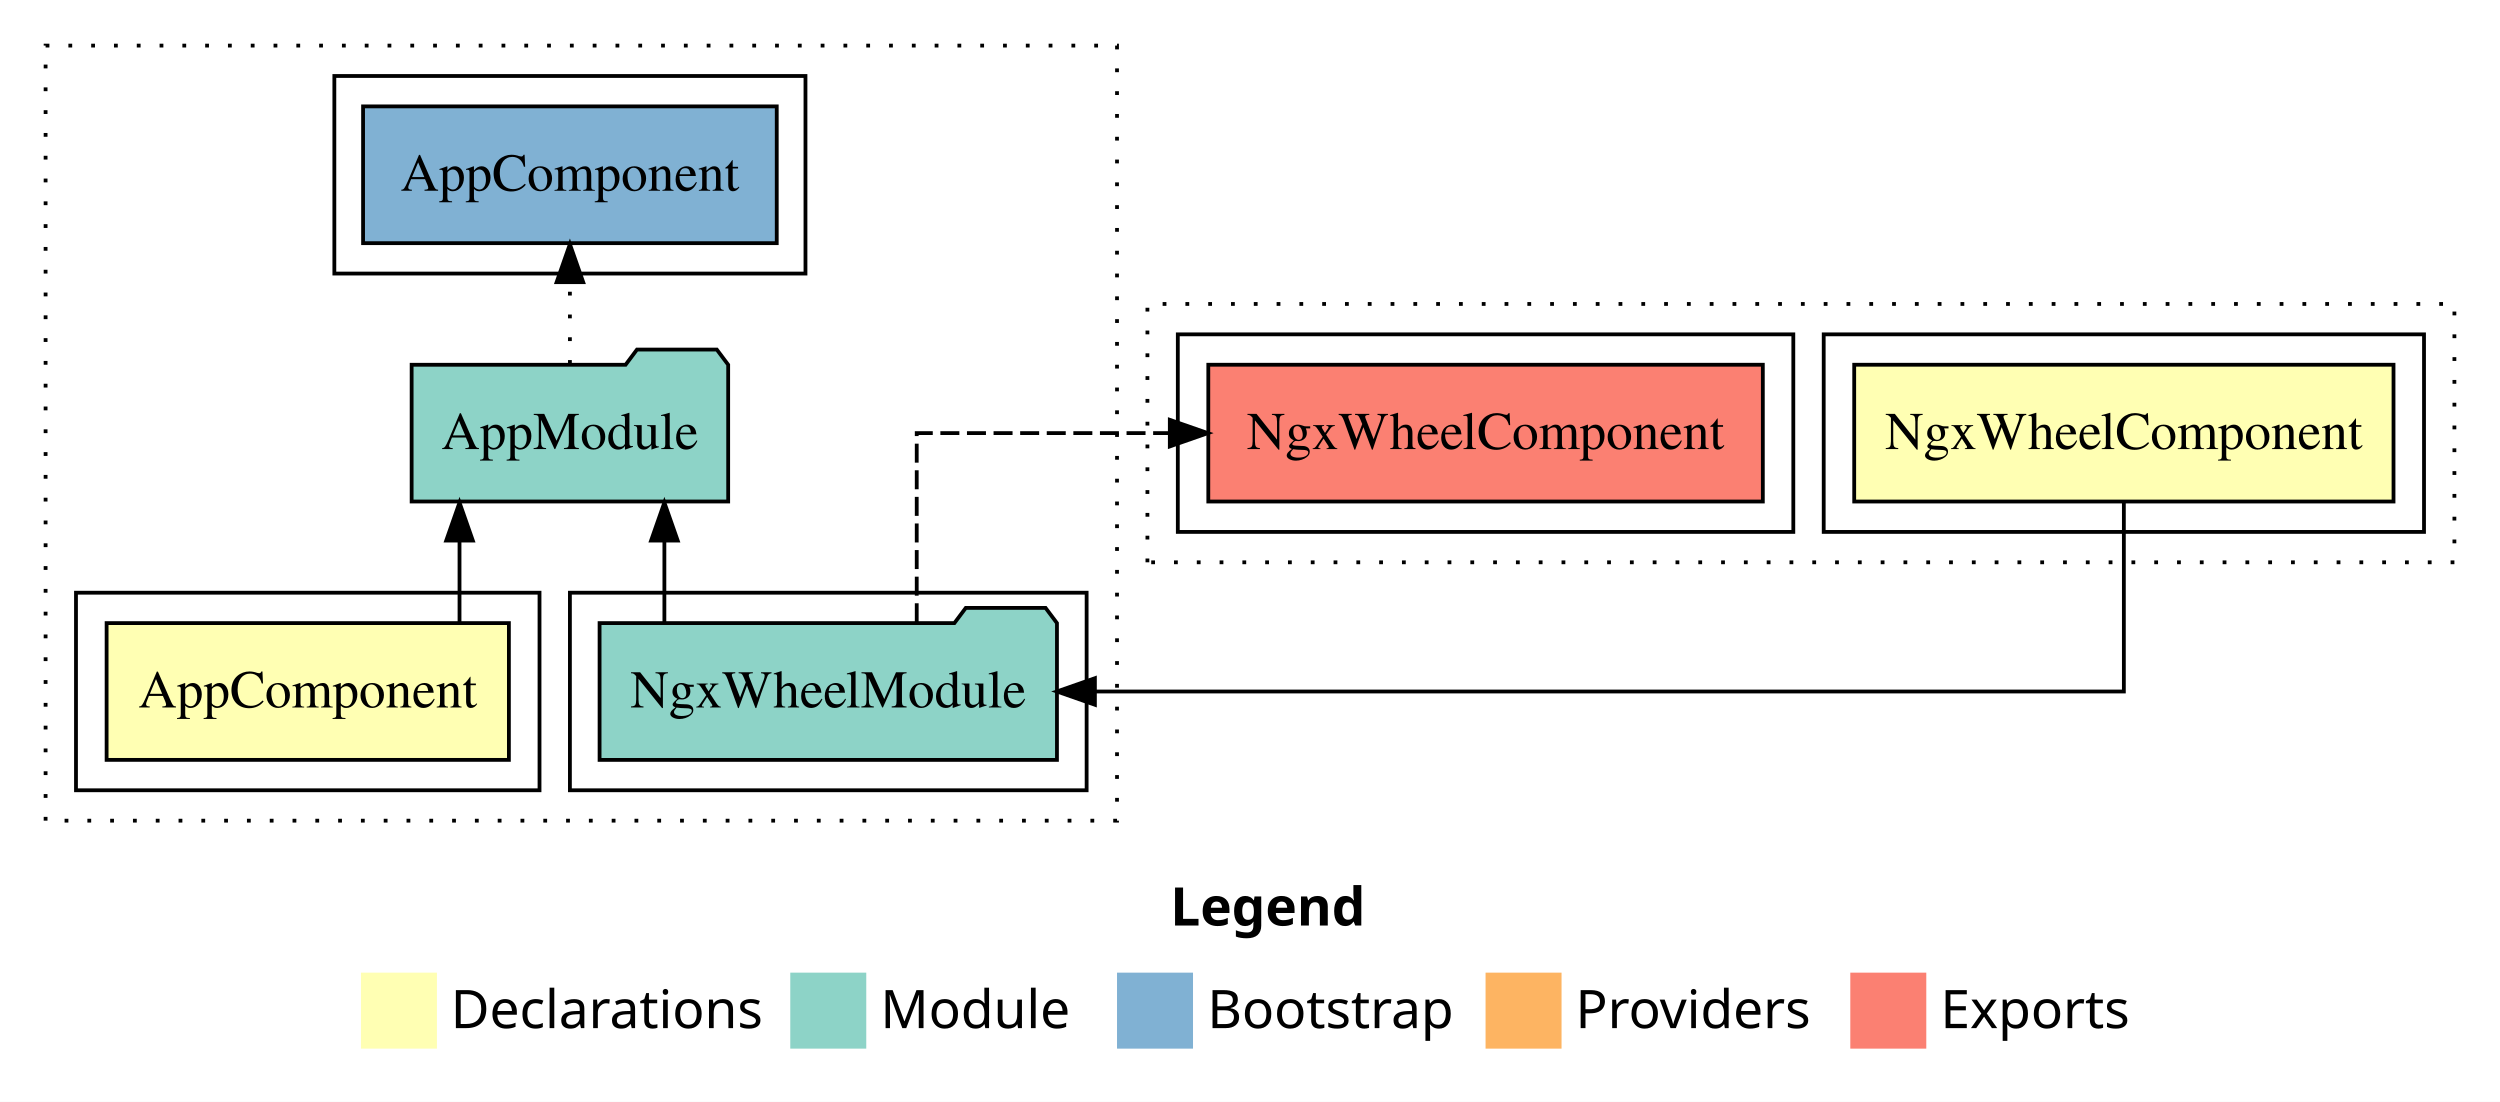
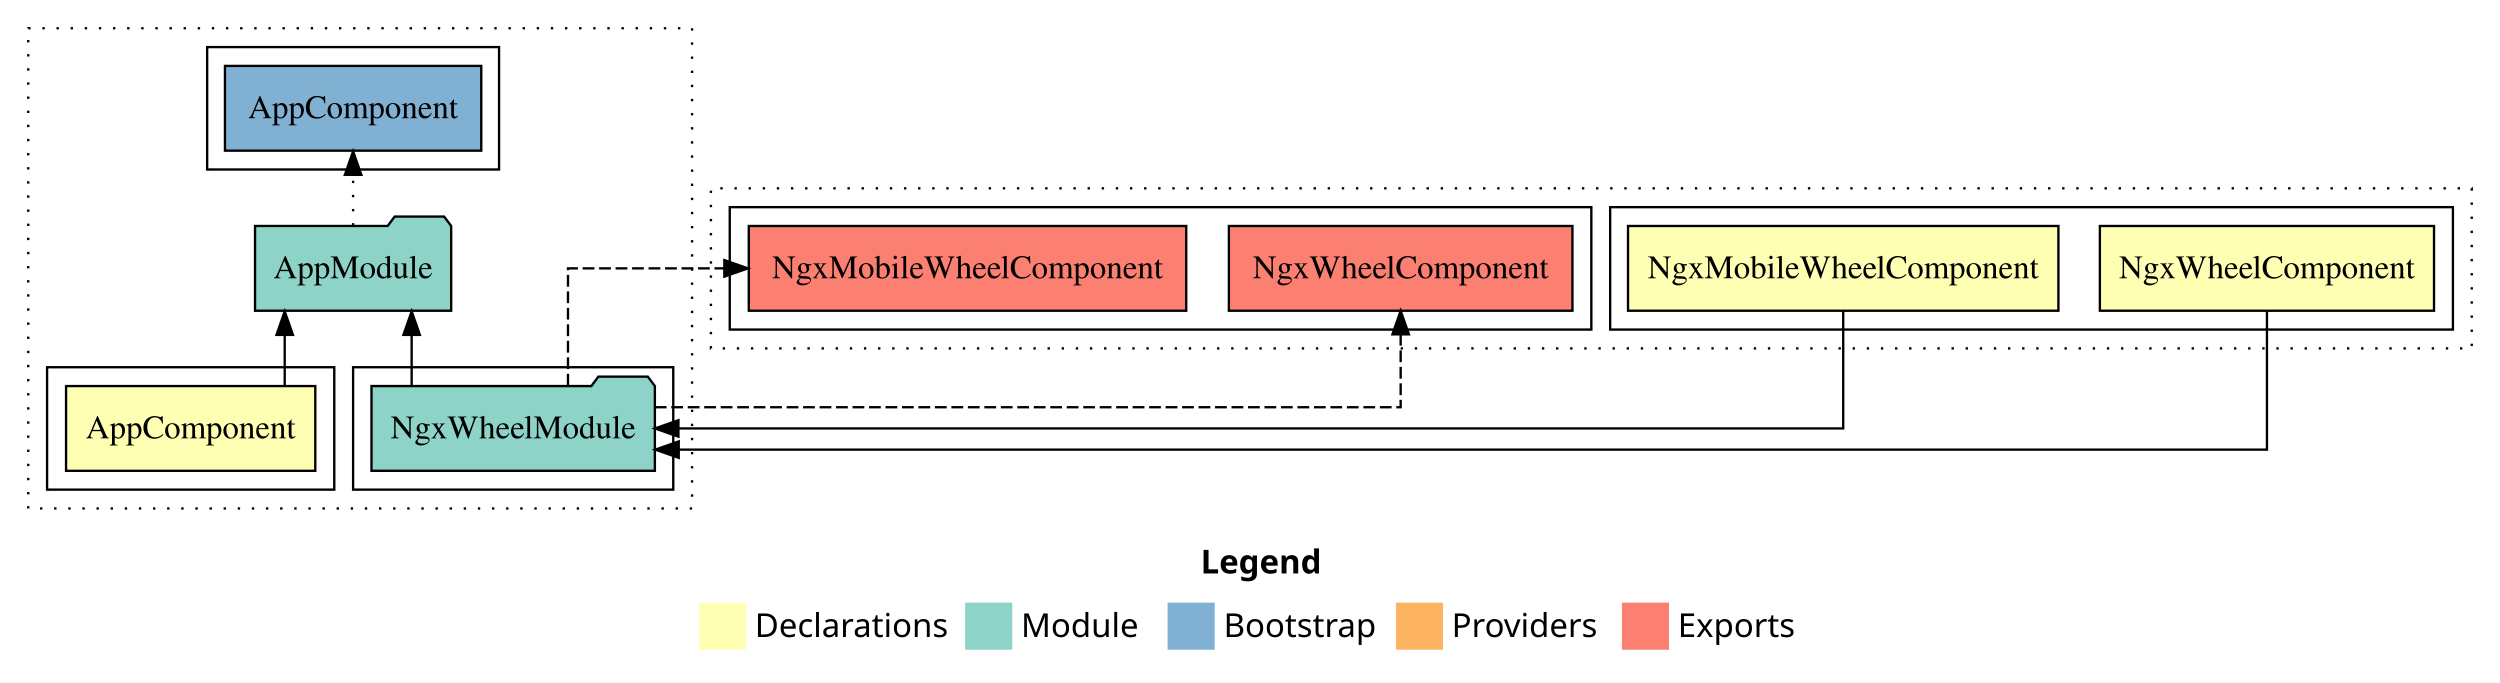
- <svg xmlns="http://www.w3.org/2000/svg" width="658pt" height="290pt" viewBox="0.00 0.00 658.00 290.00">
+ <svg xmlns="http://www.w3.org/2000/svg" width="1062pt" height="290pt" viewBox="0.00 0.00 1062.00 290.00">
  <g id="graph0" class="graph" transform="scale(1 1) rotate(0) translate(4 286)">
-     <polygon fill="#ffffff" stroke="transparent" points="-4,4 -4,-286 654,-286 654,4 -4,4" />
-     <text text-anchor="start" x="304.009" y="-42.4" font-family="sans-serif" font-weight="bold" font-size="14.00" fill="#000000">Legend</text>
-     <polygon fill="#ffffb3" stroke="transparent" points="91,-10 91,-30 111,-30 111,-10 91,-10" />
-     <text text-anchor="start" x="114.629" y="-15.4" font-family="sans-serif" font-size="14.00" fill="#000000">  Declarations</text>
-     <polygon fill="#8dd3c7" stroke="transparent" points="204,-10 204,-30 224,-30 224,-10 204,-10" />
-     <text text-anchor="start" x="227.725" y="-15.4" font-family="sans-serif" font-size="14.00" fill="#000000">  Module</text>
-     <polygon fill="#80b1d3" stroke="transparent" points="290,-10 290,-30 310,-30 310,-10 290,-10" />
-     <text text-anchor="start" x="313.781" y="-15.4" font-family="sans-serif" font-size="14.00" fill="#000000">  Bootstrap</text>
-     <polygon fill="#fdb462" stroke="transparent" points="387,-10 387,-30 407,-30 407,-10 387,-10" />
-     <text text-anchor="start" x="410.673" y="-15.4" font-family="sans-serif" font-size="14.00" fill="#000000">  Providers</text>
-     <polygon fill="#fb8072" stroke="transparent" points="483,-10 483,-30 503,-30 503,-10 483,-10" />
-     <text text-anchor="start" x="506.726" y="-15.4" font-family="sans-serif" font-size="14.00" fill="#000000">  Exports</text>
+     <polygon fill="#ffffff" stroke="transparent" points="-4,4 -4,-286 1058,-286 1058,4 -4,4" />
+     <text text-anchor="start" x="506.009" y="-42.4" font-family="sans-serif" font-weight="bold" font-size="14.00" fill="#000000">Legend</text>
+     <polygon fill="#ffffb3" stroke="transparent" points="293,-10 293,-30 313,-30 313,-10 293,-10" />
+     <text text-anchor="start" x="316.629" y="-15.4" font-family="sans-serif" font-size="14.00" fill="#000000">  Declarations</text>
+     <polygon fill="#8dd3c7" stroke="transparent" points="406,-10 406,-30 426,-30 426,-10 406,-10" />
+     <text text-anchor="start" x="429.725" y="-15.4" font-family="sans-serif" font-size="14.00" fill="#000000">  Module</text>
+     <polygon fill="#80b1d3" stroke="transparent" points="492,-10 492,-30 512,-30 512,-10 492,-10" />
+     <text text-anchor="start" x="515.781" y="-15.4" font-family="sans-serif" font-size="14.00" fill="#000000">  Bootstrap</text>
+     <polygon fill="#fdb462" stroke="transparent" points="589,-10 589,-30 609,-30 609,-10 589,-10" />
+     <text text-anchor="start" x="612.673" y="-15.4" font-family="sans-serif" font-size="14.00" fill="#000000">  Providers</text>
+     <polygon fill="#fb8072" stroke="transparent" points="685,-10 685,-30 705,-30 705,-10 685,-10" />
+     <text text-anchor="start" x="708.726" y="-15.4" font-family="sans-serif" font-size="14.00" fill="#000000">  Exports</text>
    <g id="clust1" class="cluster">
      <polygon fill="none" stroke="#000000" stroke-dasharray="1,5" points="8,-70 8,-274 290,-274 290,-70 8,-70" />
    </g>
    <g id="clust2" class="cluster">
      <polygon fill="none" stroke="#000000" points="16,-78 16,-130 138,-130 138,-78 16,-78" />
    </g>
    <g id="clust4" class="cluster">
      <polygon fill="none" stroke="#000000" points="146,-78 146,-130 282,-130 282,-78 146,-78" />
    </g>
    <g id="clust6" class="cluster">
      <polygon fill="none" stroke="#000000" points="84,-214 84,-266 208,-266 208,-214 84,-214" />
    </g>
    <g id="clust8" class="cluster">
-       <polygon fill="none" stroke="#000000" stroke-dasharray="1,5" points="298,-138 298,-206 642,-206 642,-138 298,-138" />
+       <polygon fill="none" stroke="#000000" stroke-dasharray="1,5" points="298,-138 298,-206 1046,-206 1046,-138 298,-138" />
    </g>
    <g id="clust9" class="cluster">
-       <polygon fill="none" stroke="#000000" points="476,-146 476,-198 634,-198 634,-146 476,-146" />
+       <polygon fill="none" stroke="#000000" points="680,-146 680,-198 1038,-198 1038,-146 680,-146" />
    </g>
-     <g id="clust12" class="cluster">
-       <polygon fill="none" stroke="#000000" points="306,-146 306,-198 468,-198 468,-146 306,-146" />
+     <g id="clust13" class="cluster">
+       <polygon fill="none" stroke="#000000" points="306,-146 306,-198 672,-198 672,-146 306,-146" />
    </g>
    <g id="node1" class="node">
      <polygon fill="#ffffb3" stroke="#000000" points="129.94,-122 24.06,-122 24.06,-86 129.94,-86 129.94,-122" />
      <text text-anchor="middle" x="77" y="-99.8" font-family="Times,serif" font-size="14.00" fill="#000000">AppComponent</text>
    </g>
    <g id="node2" class="node">
      <polygon fill="#8dd3c7" stroke="#000000" points="187.657,-190 184.657,-194 163.657,-194 160.657,-190 104.343,-190 104.343,-154 187.657,-154 187.657,-190" />
      <text text-anchor="middle" x="146" y="-167.8" font-family="Times,serif" font-size="14.00" fill="#000000">AppModule</text>
    </g>
    <g id="edge1" class="edge">
      <path fill="none" stroke="#000000" d="M116.946,-122.223C116.946,-122.223 116.946,-143.727 116.946,-143.727" />
      <polygon fill="#000000" stroke="#000000" points="113.446,-143.727 116.946,-153.727 120.446,-143.727 113.446,-143.727" />
    </g>
    <g id="node4" class="node">
      <polygon fill="#80b1d3" stroke="#000000" points="200.439,-258 91.561,-258 91.561,-222 200.439,-222 200.439,-258" />
      <text text-anchor="middle" x="146" y="-235.8" font-family="Times,serif" font-size="14.00" fill="#000000">AppComponent </text>
    </g>
    <g id="edge3" class="edge">
      <path fill="none" stroke="#000000" stroke-dasharray="1,5" d="M146,-190.223C146,-190.223 146,-211.727 146,-211.727" />
      <polygon fill="#000000" stroke="#000000" points="142.5,-211.727 146,-221.727 149.5,-211.727 142.5,-211.727" />
    </g>
    <g id="node3" class="node">
      <polygon fill="#8dd3c7" stroke="#000000" points="274.191,-122 271.191,-126 250.191,-126 247.191,-122 153.809,-122 153.809,-86 274.191,-86 274.191,-122" />
      <text text-anchor="middle" x="214" y="-99.8" font-family="Times,serif" font-size="14.00" fill="#000000">NgxWheelModule</text>
    </g>
    <g id="edge2" class="edge">
      <path fill="none" stroke="#000000" d="M170.866,-122.223C170.866,-122.223 170.866,-143.727 170.866,-143.727" />
      <polygon fill="#000000" stroke="#000000" points="167.367,-143.727 170.866,-153.727 174.367,-143.727 167.367,-143.727" />
    </g>
+     <g id="node7" class="node">
+       <polygon fill="#fb8072" stroke="#000000" points="663.974,-190 518.026,-190 518.026,-154 663.974,-154 663.974,-190" />
+       <text text-anchor="middle" x="591" y="-167.8" font-family="Times,serif" font-size="14.00" fill="#000000">NgxWheelComponent </text>
+     </g>
+     <g id="edge6" class="edge">
+       <path fill="none" stroke="#000000" stroke-dasharray="5,2" d="M274.154,-113C380.591,-113 591,-113 591,-113 591,-113 591,-143.977 591,-143.977" />
+       <polygon fill="#000000" stroke="#000000" points="587.5,-143.977 591,-153.977 594.5,-143.977 587.5,-143.977" />
+     </g>
+     <g id="node8" class="node">
+       <polygon fill="#fb8072" stroke="#000000" points="499.914,-190 314.086,-190 314.086,-154 499.914,-154 499.914,-190" />
+       <text text-anchor="middle" x="407" y="-167.8" font-family="Times,serif" font-size="14.00" fill="#000000">NgxMobileWheelComponent </text>
+     </g>
+     <g id="edge7" class="edge">
+       <path fill="none" stroke="#000000" stroke-dasharray="5,2" d="M237.282,-122.223C237.282,-142.365 237.282,-172 237.282,-172 237.282,-172 303.701,-172 303.701,-172" />
+       <polygon fill="#000000" stroke="#000000" points="303.701,-175.5 313.701,-172 303.701,-168.5 303.701,-175.5" />
+     </g>
+     <g id="node5" class="node">
+       <polygon fill="#ffffb3" stroke="#000000" points="1029.973,-190 888.027,-190 888.027,-154 1029.973,-154 1029.973,-190" />
+       <text text-anchor="middle" x="959" y="-167.8" font-family="Times,serif" font-size="14.00" fill="#000000">NgxWheelComponent</text>
+     </g>
+     <g id="edge4" class="edge">
+       <path fill="none" stroke="#000000" d="M959,-153.752C959,-130.982 959,-95 959,-95 959,-95 284.335,-95 284.335,-95" />
+       <polygon fill="#000000" stroke="#000000" points="284.336,-91.5 274.335,-95 284.335,-98.5 284.336,-91.5" />
+     </g>
    <g id="node6" class="node">
-       <polygon fill="#fb8072" stroke="#000000" points="459.974,-190 314.026,-190 314.026,-154 459.974,-154 459.974,-190" />
-       <text text-anchor="middle" x="387" y="-167.8" font-family="Times,serif" font-size="14.00" fill="#000000">NgxWheelComponent </text>
+       <polygon fill="#ffffb3" stroke="#000000" points="870.414,-190 687.586,-190 687.586,-154 870.414,-154 870.414,-190" />
+       <text text-anchor="middle" x="779" y="-167.8" font-family="Times,serif" font-size="14.00" fill="#000000">NgxMobileWheelComponent</text>
    </g>
    <g id="edge5" class="edge">
-       <path fill="none" stroke="#000000" stroke-dasharray="5,2" d="M237.282,-122.223C237.282,-142.365 237.282,-172 237.282,-172 237.282,-172 303.896,-172 303.896,-172" />
-       <polygon fill="#000000" stroke="#000000" points="303.896,-175.5 313.896,-172 303.896,-168.5 303.896,-175.5" />
-     </g>
-     <g id="node5" class="node">
-       <polygon fill="#ffffb3" stroke="#000000" points="625.973,-190 484.027,-190 484.027,-154 625.973,-154 625.973,-190" />
-       <text text-anchor="middle" x="555" y="-167.8" font-family="Times,serif" font-size="14.00" fill="#000000">NgxWheelComponent</text>
-     </g>
-     <g id="edge4" class="edge">
-       <path fill="none" stroke="#000000" d="M555,-153.777C555,-133.635 555,-104 555,-104 555,-104 284.179,-104 284.179,-104" />
-       <polygon fill="#000000" stroke="#000000" points="284.179,-100.5 274.179,-104 284.179,-107.5 284.179,-100.5" />
+       <path fill="none" stroke="#000000" d="M779,-153.777C779,-133.635 779,-104 779,-104 779,-104 284.197,-104 284.197,-104" />
+       <polygon fill="#000000" stroke="#000000" points="284.197,-100.5 274.197,-104 284.197,-107.5 284.197,-100.5" />
    </g>
  </g>
</svg>
